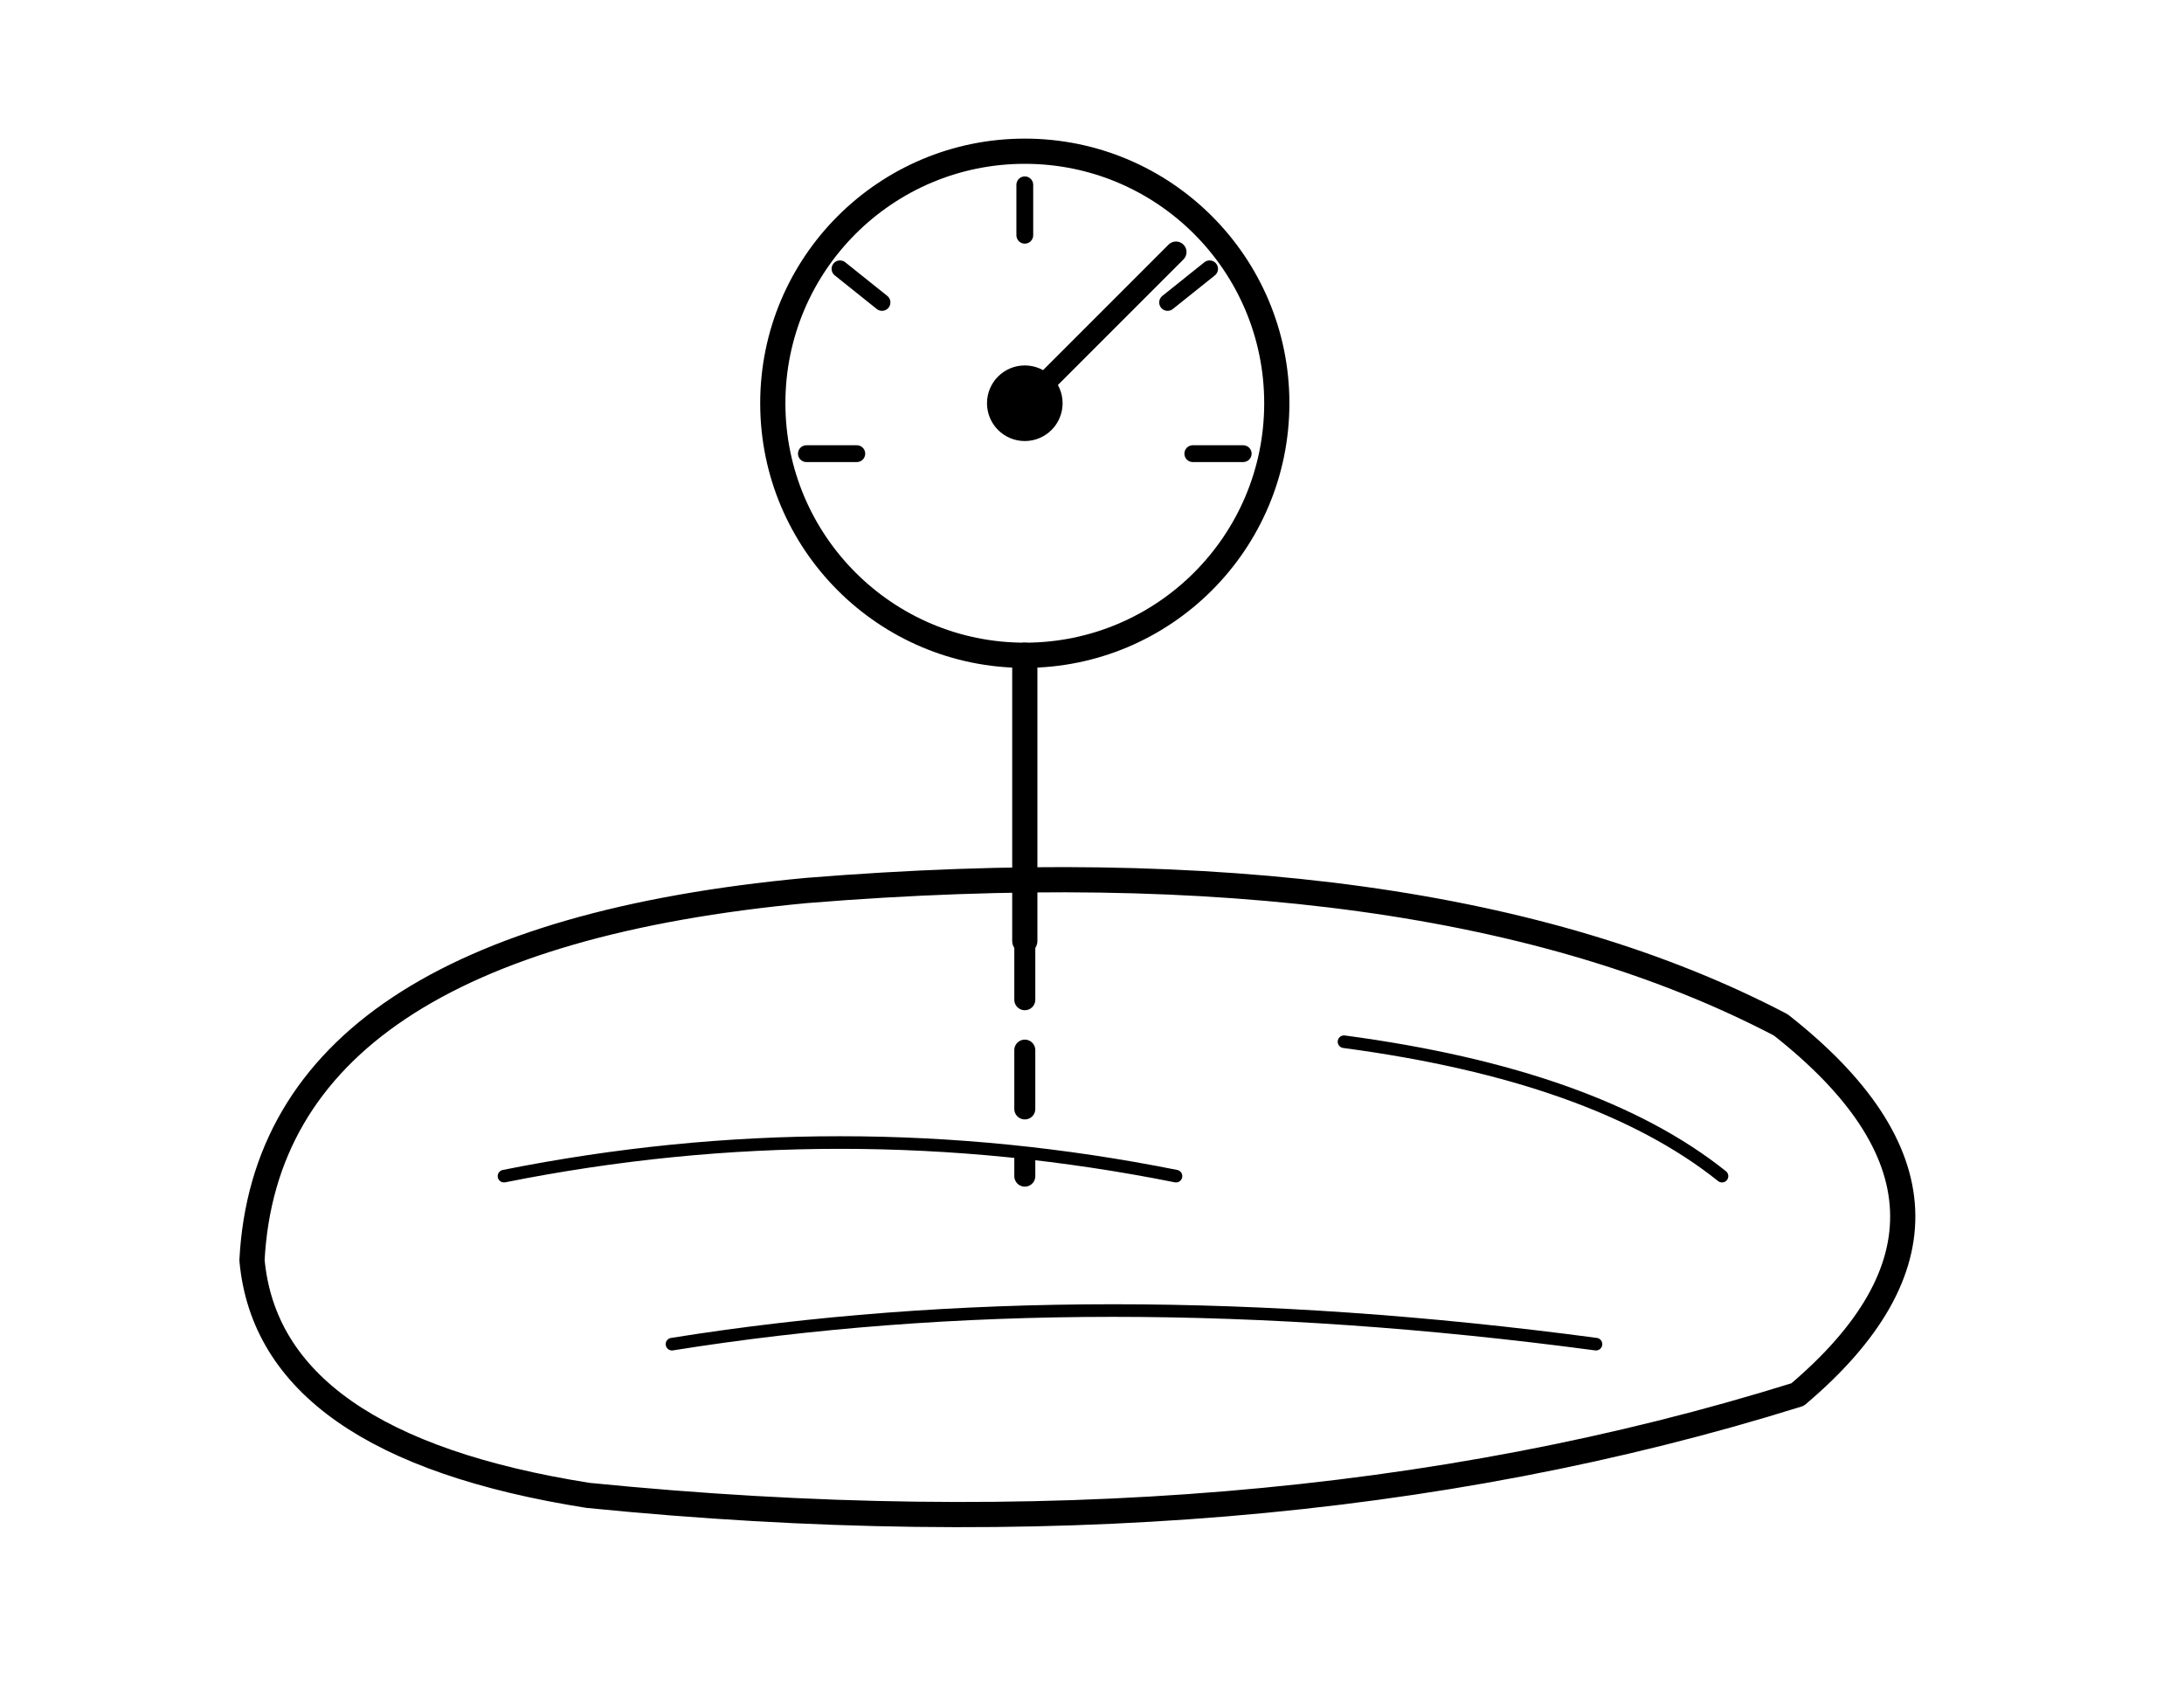
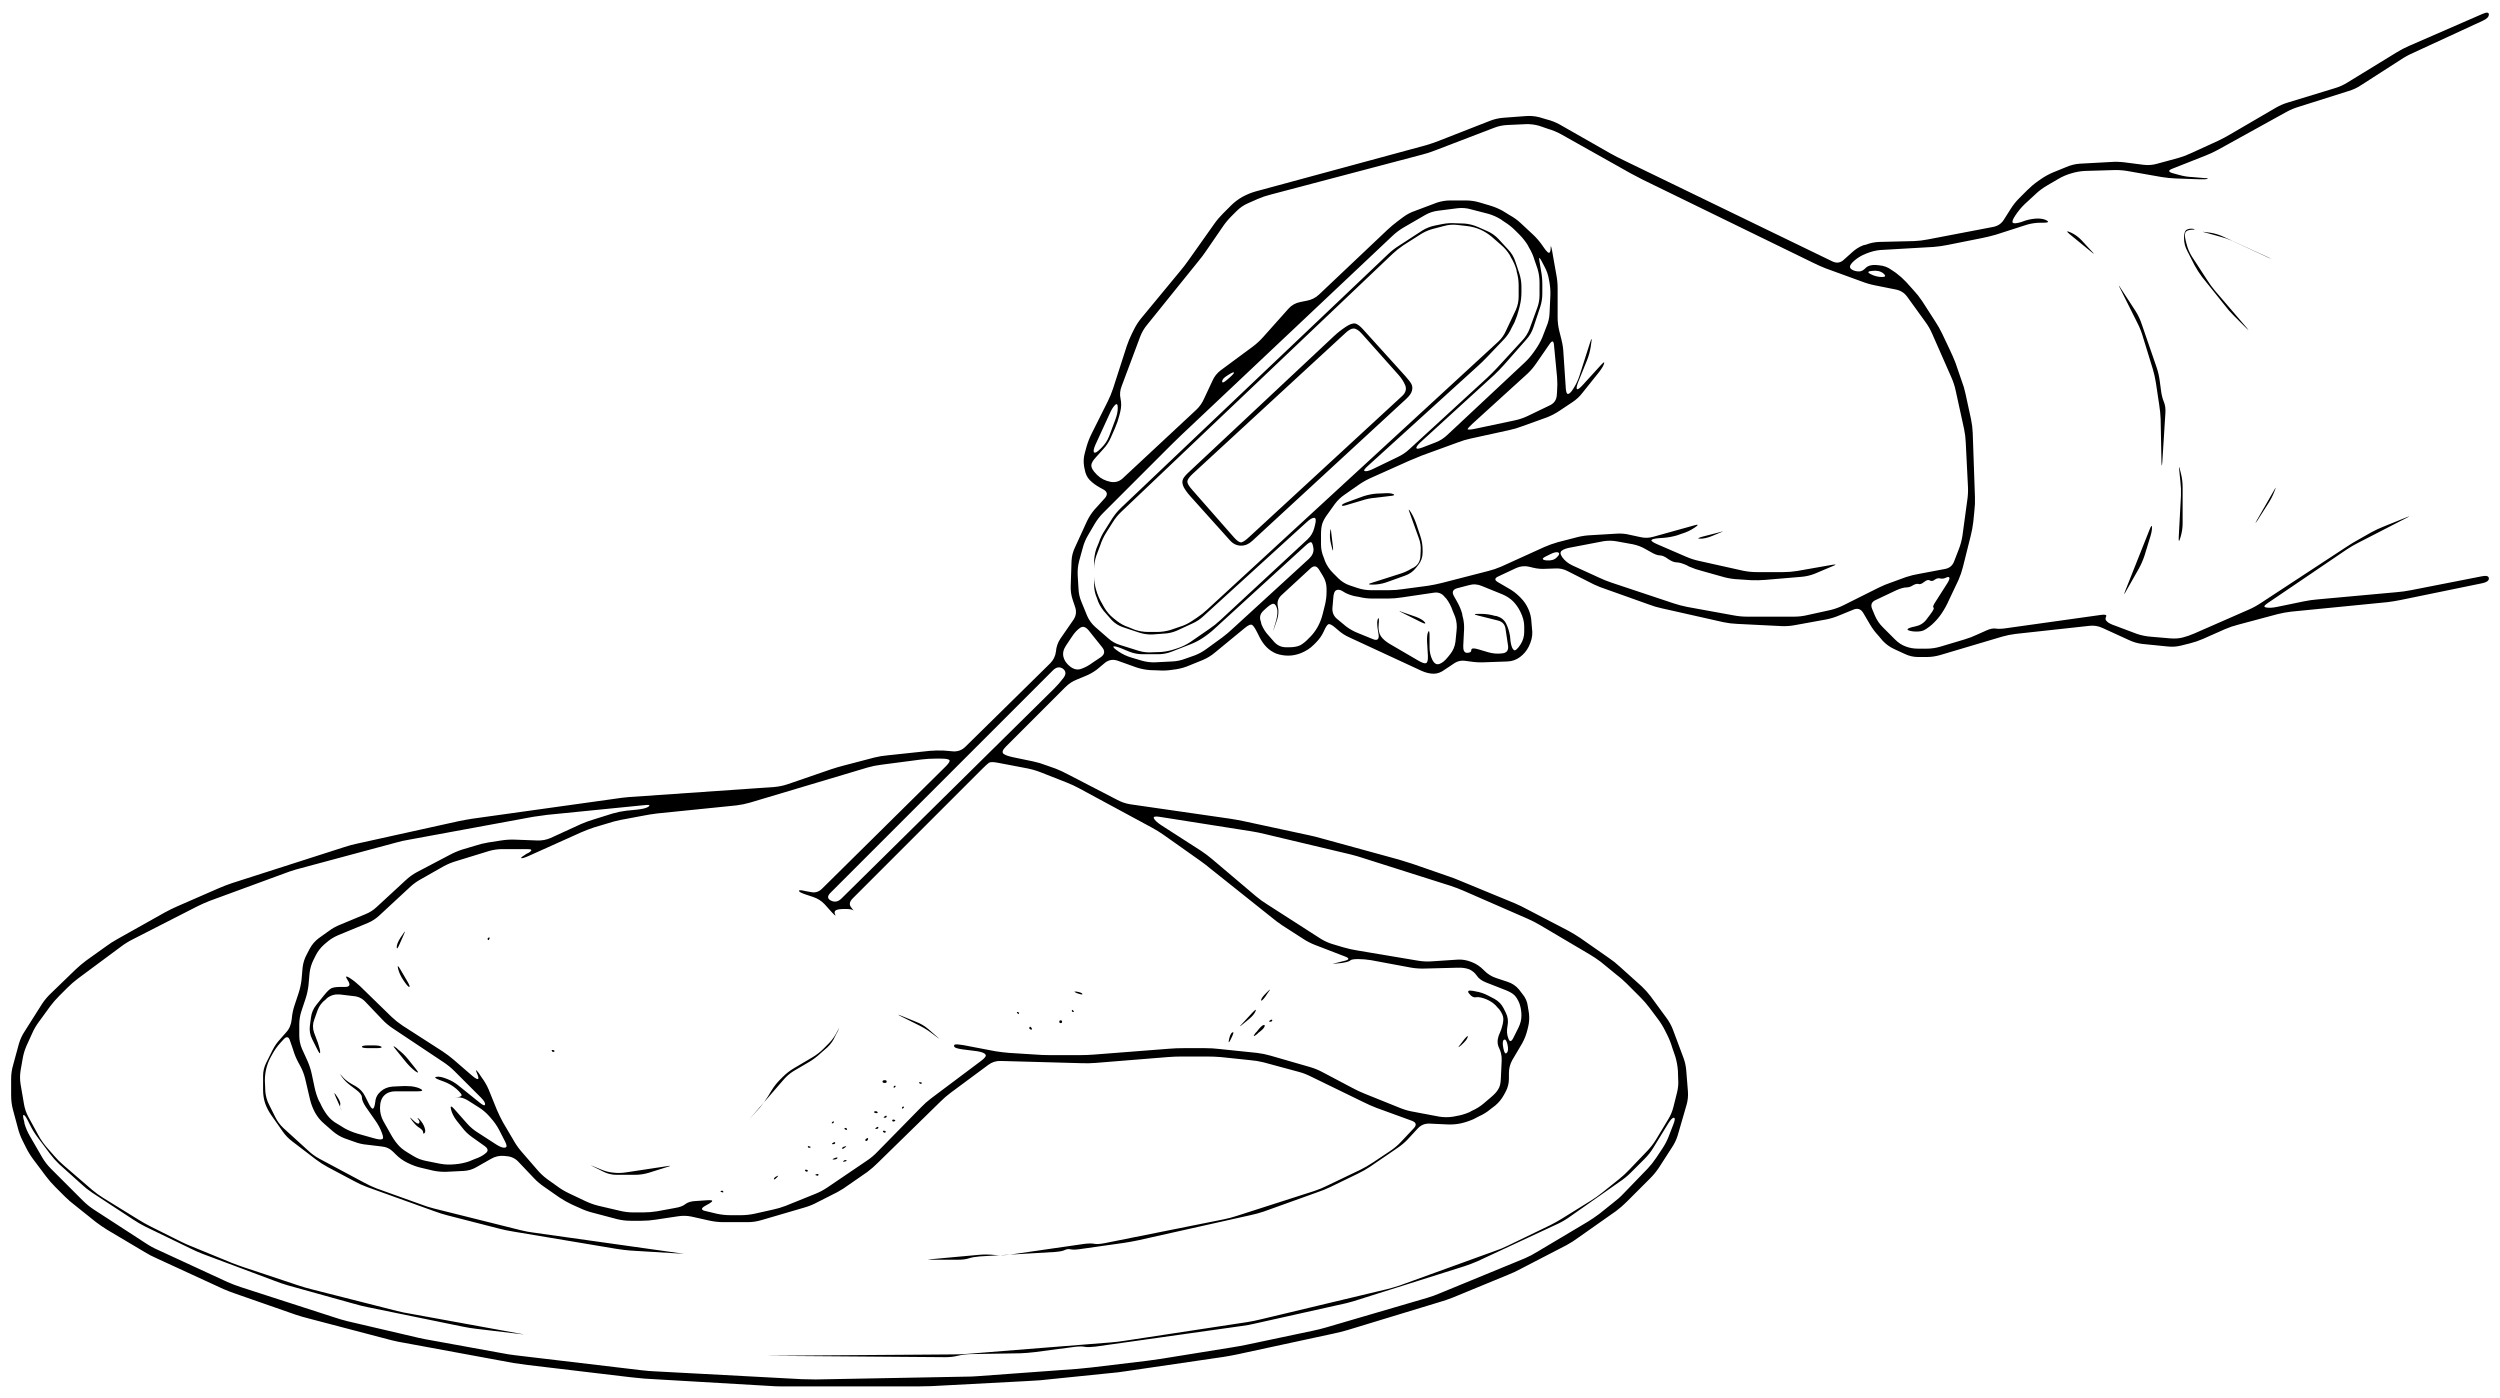
- <svg xmlns="http://www.w3.org/2000/svg" fill="none" stroke="currentColor" stroke-width="3" stroke-linecap="round" stroke-linejoin="round" viewBox="0 0 260 200">
-   <path d="M30 150 Q32 112 96 106 Q170 100 212 122 Q240 144 214 166 Q150 186 70 178 Q32 172 30 150 Z" />
-   <path d="M60 140 Q100 132 140 140 M80 160 Q130 152 190 160 M160 124 Q190 128 205 140" stroke-width="1.5" />
-   <circle cx="122" cy="48" r="30" />
-   <circle cx="122" cy="48" r="3" fill="currentColor" />
-   <path d="M122 48 L140 30" stroke-width="2.5" />
-   <path d="M100 32 l5 4 M122 22 v6 M144 32 l-5 4 M96 54 h6 M148 54 h-6" stroke-width="2" />
-   <path d="M122 78 V112" stroke-width="3" />
-   <path d="M122 112 V140" stroke-width="2.5" stroke-dasharray="7 6" />
+ <svg xmlns="http://www.w3.org/2000/svg" viewBox="0 0 898 502" stroke="currentColor" fill="none">
+   <path stroke="none" fill="currentColor" fill-rule="evenodd" d="M259 427.8Q258.5 428 259.2 428.2Q260 428.5 259.8 428Q259.5 427.5 259 427.8ZM279 423Q280 422 279 422.5Q278 423 278 423.5Q278 424 279 423ZM293.2 421.8Q292.5 422 293.2 422.2Q294 422.5 294 422Q294 421.5 293.2 421.8ZM289.8 420.2Q289 420 289.2 420.5Q289.5 421 290 420.8Q290.5 420.5 289.8 420.2ZM215.7 420L213.3 419Q211 418 213.2 419.1L216.8 420.9Q219 422 221.5 422L228 422Q230.5 422 232.9 421.3L239.6 419.2Q242 418.5 239.5 418.9L225 421.1Q222.5 421.5 220.2 421.2Q218 421 215.7 420ZM303.5 417.2Q304.5 417 304 416.8Q303.5 416.5 303 417Q302.5 417.5 303.5 417.2ZM299.8 416Q298.5 416.5 299.5 416.5Q300.5 416.5 300.8 416Q301 415.5 299.8 416ZM303.5 412.2Q304.5 411.5 303.5 411.8Q302.5 412 302.5 412.5Q302.5 413 303.5 412.2ZM290.8 411.8Q290 411.5 290.2 412Q290.5 412.5 291 412.2Q291.5 412 290.8 411.8ZM299.2 410.5Q298.5 411 299.2 411Q300 411 300 410.5Q300 410 299.2 410.5ZM311.8 409.2Q312 408.5 311.2 409Q310.5 409.5 311 409.8Q311.5 410 311.8 409.2ZM317.8 406.2Q317 406 317.2 406.5Q317.5 407 318 406.8Q318.5 406.5 317.8 406.2ZM303.5 405.2Q303 405.5 303.8 405.8Q304.5 406 304.2 405.5Q304 405 303.5 405.2ZM315.5 405Q315.5 404.5 314.8 405Q314 405.5 314.8 405.5Q315.5 405.5 315.5 405ZM299.5 403Q299.5 402.5 299 403Q298.5 403.5 299 403.5Q299.5 403.5 299.5 403ZM321.2 402.2Q320.5 402 320.5 402.5Q320.5 403 321.2 402.8Q322 402.5 321.2 402.2ZM318.5 401Q318.5 400.5 317.8 401Q317 401.5 317.8 401.5Q318.5 401.5 318.5 401ZM148.2 402.2Q146.5 400.5 148 402.5Q149.5 404.5 150.8 405.2Q152 406 152 406.8Q152 407.5 152.5 407Q153 406.5 152.5 405Q152 403.5 150.8 402.2Q149.5 401 150.2 402Q151 403 150.5 403.5Q150 404 148.2 402.2ZM314.2 399.2Q313.5 399.5 314.5 399.8Q315.5 400 315.2 399.5Q315 399 314.2 399.2ZM324.5 398Q325 397.5 324.5 397.5Q324 397.5 324 398Q324 398.5 324.5 398ZM121.1 393.9Q119.5 391.5 120.5 393.8L122 397.2Q123 399.5 122.5 398.5Q122 397.5 122.2 396.8Q122.5 396 121.1 393.9ZM321.5 390.5Q322 390 321.5 390Q321 390 321 390.5Q321 391 321.5 390.5ZM330.8 388.8Q330 388.5 330.2 389Q330.5 389.5 331 389.2Q331.5 389 330.8 388.8ZM318.5 388.5Q318.5 388 317.8 388Q317 388 317 388.5Q317 389 317.8 389Q318.5 389 318.5 388.5ZM198.8 377.2Q198 377 198.2 377.5Q198.5 378 199 377.8Q199.5 377.5 198.8 377.2ZM134 375.5L132.5 375.5Q130 375.5 130 376Q130 376.5 132.5 376.5L135 376.5Q137.5 376.5 137 376Q136.5 375.5 134 375.5ZM143 377L142.5 376.5Q140.5 375 142.1 376.9L145.9 381.6Q147.5 383.5 149.2 384.8Q151 386 149.4 384L146.6 380.5Q145 378.5 143 377ZM527.2 372.5Q527.5 371.5 525.9 373.4L524.6 375.1Q523 377 524.9 375.4Q527 373.5 527.2 372.5ZM442.1 373.3Q443.5 370.5 442.8 370.8Q442 371 441.5 373.2Q441 375.5 442.1 373.3ZM370.5 369.2Q370 368.5 369.8 369Q369.5 369.5 370.2 369.8Q371 370 370.5 369.2ZM454.2 368.8Q454.5 368 453.8 368.2Q453 368.5 451.5 370.5L451 371Q449.5 373 451.5 371.5L452 371Q454 369.5 454.2 368.8ZM300 372.2L301 370.3Q302 368 300.9 370.2Q299.5 373 297.7 374.8L295.8 376.7Q294 378.5 291.8 379.8L285.2 383.7Q283 385 281.2 386.8L280.3 387.7Q278.5 389.5 277.2 391.6L275.8 393.9Q274.5 396 272.9 397.9L269.1 402.1Q267.5 404 269.1 402.1L281.4 387.9Q283 386 285.1 384.7L290.9 381.3Q293 380 294.8 378.3L297.2 376.2Q299 374.5 300 372.2ZM381 366.5Q380.5 366.5 380.5 367Q380.5 367.5 381 367.5Q381.5 367.5 381.5 367Q381.5 366.5 381 366.5ZM456.2 366.5Q455.5 367 456.2 367Q457 367 457 366.5Q457 366 456.2 366.5ZM329.2 367.1L323.8 364.9Q321.5 364 323.7 365.1L330.3 368.4Q332.5 369.5 334.5 371L336.5 372.5Q338.5 374 336.6 372.4L333.4 369.6Q331.5 368 329.2 367.1ZM365.5 363.5Q365 363.5 365.5 364Q366 364.5 366 364Q366 363.5 365.5 363.5ZM385.5 363Q385 362.5 385 363Q385 363.5 385.5 363.5Q386 363.5 385.5 363ZM451 363.2Q451.5 362 449.8 363.8L446.2 367.7Q444.5 369.5 446.4 367.9L448.6 366.1Q450.5 364.5 451 363.2ZM386.8 356.2Q385 356 387 356.8Q389 357.5 388.8 357Q388.5 356.5 386.8 356.2ZM454.5 358L455.5 356.5Q457 354.5 455.2 356.3L454.8 356.7Q453 358.5 453 359.2Q453 360 454.5 358ZM146.2 352.3L143.8 348.2Q142.5 346 143 348Q143.5 350 144.9 352.1Q146.5 354.5 147 354.5Q147.5 354.5 146.2 352.3ZM175.8 337.2Q176 336.5 175.5 336.8Q175 337 175.2 337.5Q175.5 338 175.8 337.2ZM143.5 339.2L145 335.8Q146 333.5 144.7 335.6L143.8 336.9Q142.5 339 142.5 340.2Q142.5 341.5 143.5 339.2ZM508.7 221.6L503.8 219.9Q501.5 219 503.7 220.1L510.3 223.4Q512.5 224.5 511.8 223.5Q511 222.5 508.7 221.6ZM614.8 192.6L617.7 191.4Q620 190.5 617.6 191.2L611.4 192.8Q609 193.5 610.8 193.5Q612.5 193.5 614.8 192.6ZM478.8 196.5L478.2 191.5Q478 189 477.8 191Q477.5 193 478.1 195.4L478.4 196.6Q479 199 478.8 196.5ZM773 189.5Q773 188 772.1 190.3L763.4 212.2Q762.5 214.5 763.7 212.3L768.3 204.2Q769.5 202 770.3 199.6L772.2 193.4Q773 191 773 189.5ZM506.8 184Q505.5 182 506.4 184.3L509.6 193.2Q510.5 195.5 510.3 198L510.2 200Q510 202.5 507.9 203.8L507.1 204.2Q505 205.5 502.6 206.2L492.9 209.3Q490.5 210 493 210Q495.5 210 497.9 209.2L504.6 206.8Q507 206 508.6 204L509.4 203Q511 201 511 198.5L511 197.5Q511 195 510.2 192.6L508.8 188.4Q508 186 506.8 184ZM494 178.8L499 178.2Q501.5 178 500.5 177.5Q499.5 177 497 177.2L494.5 177.3Q492 177.5 489.6 178.3L484.4 180.2Q482 181 482 181.5Q482 182 484.4 181.2L489.1 179.8Q491.5 179 494 178.8ZM816.9 176.7Q818 174 816.8 176.2L810.7 186.8Q809.5 189 810.9 186.9L814.6 181.1Q816 179 816.9 176.7ZM783.4 170.1L783.1 168.9Q782.5 166.5 782.8 169L783.2 173Q783.5 175.5 783.4 178L782.6 193Q782.5 195.5 783.2 193.1Q784 190.5 784 188L784 175Q784 172.5 783.4 170.1ZM504.8 135.1L489.7 118.4Q488 116.5 486.8 116.2Q485.5 116 483.4 117.4Q481 119 479.2 120.7L426.8 169.8Q425 171.5 424.8 172.5Q424.5 173.5 425.2 175Q426 176.5 427.7 178.4L441.8 194.1Q443.5 196 445.8 196Q448 196 449.8 194.3L505.2 143.2Q507 141.5 507.2 140.2Q507.5 139 507 138Q506.5 137 504.8 135.1ZM486.2 118Q487.5 118 489.2 119.9L502.3 134.6Q504 136.5 504.8 138.5Q505.5 140.5 503.7 142.2L448.8 192.8Q447 194.5 446 194.8Q445 195 443.3 193.1L428.2 175.9Q426.5 174 426.5 173Q426.5 172 428.3 170.3L483.2 119.7Q485 118 486.2 118ZM767.2 111.9L761.8 103.6Q760.5 101.5 761.6 103.7L767.9 116.3Q769 118.5 769.7 120.9L773.3 132.6Q774 135 774.4 137.5L775.6 145.5Q776 148 776.1 150.5L776.4 166Q776.5 168.5 776.7 166L777.8 148.5Q778 146 777.2 144.2Q776.5 142.5 776.2 140L775.8 137Q775.5 134.5 774.7 132.1L769.3 116.4Q768.5 114 767.2 111.9ZM794 83.6L792.5 83.4Q790 83 792.4 83.6L797.1 84.9Q799.5 85.5 801.8 86.5L814.7 92.5Q817 93.5 814.7 92.4L798.8 85.1Q796.5 84 794 83.6ZM743.8 83.5Q741.5 82.5 743.4 84.1L751.1 90.4Q753 92 751.3 90.2L747.7 86.3Q746 84.5 743.8 83.5ZM785.5 82.5Q784.5 83 784.5 85.5Q784.5 88 785.7 90.2L788.3 95.3Q789.5 97.5 791 99.5L799 109.5Q800.5 111.5 802.3 113.3L806.7 117.7Q808.5 119.5 806.9 117.6L795.6 104.4Q794 102.5 792.7 100.4L787.3 92.1Q786 90 785.4 87.6L785.1 86.4Q784.5 84 785.2 83.2Q786 82.5 787.5 82.5Q789 82.5 787.8 82.2Q786.5 82 785.5 82.5ZM894 5.2Q894 4 891.7 5L865.3 16.5Q863 17.5 860.9 18.8L843.1 29.7Q841 31 838.6 31.7L821.9 36.8Q819.5 37.5 817.3 38.8L801.2 48.2Q799 49.5 796.7 50.6L787.3 54.9Q785 56 782.6 56.7L774.9 58.8Q772.5 59.5 770 59.2L763 58.3Q760.5 58 758 58.2L747 58.8Q744.5 59 742.2 60L737.3 62Q735 63 733 64.4L732 65.1Q730 66.5 728.2 68.3L725.3 71.2Q723.5 73 722.2 75.1L719.8 78.9Q718.5 81 716 81.5L692.5 86Q690 86.5 687.5 86.6L675 86.9Q672.5 87 670.2 87.9L669.3 88.1Q667 89 665.2 90.7L662.3 93.3Q660.5 95 658.2 93.9L583.3 57.6Q581 56.5 578.8 55.3L560.2 44.7Q558 43.5 555.6 42.9L552.9 42.1Q550.5 41.5 548 41.7L540 42.3Q537.5 42.5 535.2 43.4L516.8 50.6Q514.5 51.5 512.1 52.2L450.9 68.8Q448.5 69.5 446.3 70.7Q444 72 442.2 73.8L439.3 76.7Q437.5 78.5 436.1 80.5L426.9 93.5Q425.5 95.5 423.9 97.4L410.1 114.1Q408.5 116 407.4 118.2L406.6 119.8Q405.5 122 404.7 124.4L399.8 139.6Q399 142 397.9 144.2L392.1 155.8Q391 158 390.3 160.4L389.7 162.6Q389 165 389.4 167.5L389.6 168.5Q390 171 391.5 172.5Q393 174 395.2 175.2L396.3 175.8Q398.5 177 396.9 178.9L393.1 183.1Q391.5 185 390.4 187.3L386.1 196.7Q385 199 384.9 201.5L384.6 210.5Q384.5 213 385.3 215.4L386.2 218.1Q387 220.5 385.6 222.6L380.9 229.4Q379.5 231.5 379.3 234Q379 236.5 377.2 238.3L346.8 268.2Q345 270 342.5 269.9L339 269.6Q336.5 269.5 334 269.7L319 271.3Q316.5 271.5 314.1 272.1L303.4 274.9Q301 275.5 298.6 276.3L282.9 281.7Q280.5 282.5 278 282.7L226 286.3Q223.5 286.5 221 286.9L169.5 294.1Q167 294.5 164.6 295L128.4 303Q126 303.5 123.6 304.3L83.4 317.2Q81 318 78.7 319L63.8 325.5Q61.5 326.5 59.3 327.7L42.2 337.3Q40 338.5 38 340L31 345Q29 346.5 27.2 348.2L18.3 356.8Q16.5 358.5 15.1 360.6L8.9 370.4Q7.5 372.5 6.8 374.9L4.7 382.6Q4 385 4 387.5L4 393.5Q4 396 4.6 398.4L6.4 405.1Q7 407.5 8.1 409.7L9.4 412.3Q10.5 414.5 12 416.5L16.5 422.5Q18 424.5 19.8 426.3L23.2 429.7Q25 431.5 27 433L34.5 439Q36.5 440.5 38.6 441.8L51.9 449.7Q54 451 56.3 452L80.2 463Q82.5 464 84.9 464.8L106.1 472.2Q108.5 473 110.9 473.6L140.6 481.4Q143 482 145.5 482.4L184.5 489.6Q187 490 189.5 490.3L226.5 494.7Q229 495 231.5 495.2L276 497.8Q278.5 498 281 498L329.5 498Q332 498 334.5 497.9L368.5 496.1Q371 496 373.5 495.8L399 493.2Q401.5 493 404 492.6L439.5 487.4Q442 487 444.4 486.5L479.1 479Q481.5 478.5 483.9 477.8L517.1 467.7Q519.5 467 521.8 466.1L541.7 457.9Q544 457 546.2 455.8L562.8 447.2Q565 446 567 444.5L580.5 435Q582.5 433.5 584.3 431.7L592.7 423.3Q594.5 421.5 595.9 419.4L600.6 412.1Q602 410 602.7 407.6L605.8 396.9Q606.5 394.5 606.3 392L605.7 384.5Q605.5 382 604.6 379.7L600.9 369.8Q600 367.5 598.5 365.5L593 358Q591.5 356 589.7 354.3L581.8 347.2Q580 345.5 577.9 344.1L567.6 336.9Q565.5 335.5 563.3 334.3L548.7 326.7Q546.5 325.5 544.2 324.5L524.8 316.5Q522.5 315.5 520.1 314.7L507.4 310.3Q505 309.5 502.6 308.8L474.9 301.2Q472.5 300.5 470.1 300L446.9 295Q444.5 294.5 442 294.1L406 288.9Q403.5 288.5 401.3 287.3L383.7 278.2Q381.5 277 379.2 276.1L375.8 274.9Q373.5 274 371.1 273.5L363.9 272Q361.5 271.5 360.5 270.8Q359.5 270 361.3 268.2L382.7 246.8Q384.5 245 386.8 244.1L389.7 242.9Q392 242 394 240.5L397 238Q399 236.5 401.4 237.3L408.1 239.7Q410.5 240.5 413 240.7L416 240.8Q418.5 241 421 240.6L422.5 240.4Q425 240 427.3 239L432.2 237Q434.5 236 436.4 234.4L447.1 225.6Q449 224 449.8 224.5Q450.5 225 451.6 227.2L452.4 228.8Q453.5 231 455 232.5Q456.5 234 458.5 234.8Q460.5 235.5 462.8 235.5Q465 235.5 467.3 234.6Q470 233.5 471.8 231.7L472.7 230.8Q474.5 229 475.5 226.8Q476.5 224.5 477.2 224.2Q478 224 479.9 225.7L480.6 226.3Q482.5 228 484.8 229L510.7 241Q513 242 515 242Q517 242 519 240.5L522 238.5Q524 237 526.5 237.4L528 237.6Q530.5 238 533 237.9L541.5 237.6Q544 237.5 546 236Q548 234.5 549.1 232.3Q550.5 229.5 550.4 227L550.1 223.5Q550 221 549 218.8Q548 216.5 546.2 214.7L545.8 214.3Q544 212.5 541.8 211.3L538.2 209.2Q536 208 538.3 207L544.7 204Q547 203 549.4 203.6L550.6 203.9Q553 204.5 555.5 204.3L558.5 204.2Q561 204 563.2 205.2L570.3 208.8Q572.5 210 574.8 210.9L592.2 217.1Q594.5 218 596.9 218.5L619.1 223.5Q621.5 224 624 224.1L640 224.9Q642.5 225 645 224.5L656 222.5Q658.5 222 660.8 221L665.7 219Q668 218 669.3 220.2L671.7 224.3Q673 226.5 674.7 228.3L676.3 230.2Q678 232 680.3 233.1L684.2 234.9Q686.5 236 689 236L692 236Q694.5 236 696.9 235.3L719.1 228.7Q721.5 228 724 227.7L750.5 224.8Q753 224.5 755.3 225.6L764.7 229.9Q767 231 769.5 231.3L778.5 232.2Q781 232.5 783.4 231.9L786.6 231.1Q789 230.5 791.3 229.5L799.2 226Q801.5 225 803.9 224.4L818.1 220.6Q820.5 220 823 219.7L857.5 216.3Q860 216 862.4 215.5L891.6 209.5Q894 209 894 207.8Q894 206.5 891.5 207L866 212Q863.5 212.5 861 212.7L832.5 215.3Q830 215.5 827.6 216L817.9 218Q815.5 218.5 814 218.2Q812.5 218 814.6 216.6L842.9 197.4Q845 196 847.2 194.9L864.3 186.1Q866.5 185 864.2 185.9L856.3 189.1Q854 190 851.8 191.2L847.2 193.8Q845 195 842.9 196.4L812.1 216.6Q810 218 807.7 219L788.3 227.5Q786 228.5 784 229Q782 229.5 779.5 229.3L772.5 228.7Q770 228.5 767.6 227.7L759.9 224.8Q757.5 224 756.8 223.2Q756 222.5 756.5 221.5Q757 220.5 754.5 220.9L721 225.6Q718.5 226 717 225.8Q715.5 225.5 713.2 226.6L710.3 227.9Q708 229 705.6 229.7L696.9 232.3Q694.5 233 692 233L689 233Q686.5 233 684.5 232.2Q682.5 231.5 680.7 229.7L676.3 225.3Q674.5 223.5 673.5 221.2L672.5 218.8Q671.5 216.5 673.8 215.5L681.2 212Q683.5 211 684.8 211Q686 211 687.2 210.2Q688.5 209.5 689.2 209.8Q690 210 691.2 209Q692.5 208 693.2 208.5Q694 209 695 208.2Q696 207.5 697 207.8Q698 208 699 207.5Q700 207 700.2 207.5Q700.5 208 699.1 210.1L695.4 215.9Q694 218 694.5 218.2Q695 218.5 693.5 220.5L692 222.5Q690.5 224.5 688 225Q685.5 225.5 685.2 226Q685 226.5 687.2 226.8Q689.5 227 690.8 226.5Q692 226 693.9 224.4Q696 222.5 697.4 220.4Q699 218 700 215.7L703.5 208.3Q704.5 206 705.1 203.6L707.9 192.4Q708.5 190 708.8 187.5L709.2 183.5Q709.5 181 709.4 178.5L708.6 155.5Q708.5 153 708 150.6L706 141.4Q705.5 139 704.6 136.7L702.4 130.3Q701.5 128 700.4 125.7L697.6 119.8Q696.5 117.5 695.1 115.4L690.4 108.1Q689 106 687.3 104.2L684.7 101.3Q683 99.5 681 98L679.5 97Q677.5 95.5 675 95.3L674 95.2Q671.5 95 670.2 96.2Q669 97.5 667.8 97.5Q666.5 97.5 665.5 97Q664.5 96.5 664.5 95.8Q664.5 95 666.2 93.5Q668 92 670.3 91.1Q673 90 675.5 89.8L694.5 88.7Q697 88.5 699.5 88L712 85.5Q714.5 85 716.9 84.3L728.1 80.7Q730.5 80 733 80L734 80Q736.5 80 735.2 79.2Q734 78.5 732 78.5Q730 78.5 727.6 79.2L725.9 79.8Q723.5 80.5 723 80Q722.5 79.5 723.9 77.4Q725.5 75 727.3 73.3L731.2 69.7Q733 68 735.2 66.7L739.3 64.3Q741.5 63 743.9 62.3Q746.5 61.5 749 61.4L759 61.1Q761.5 61 764 61.4L776.5 63.6Q779 64 781.5 64.1L790 64.4Q792.5 64.5 793 64.2Q793.5 64 791 63.9L787.5 63.6Q785 63.5 782.6 62.8L780.4 62.2Q778 61.5 780.3 60.6L792.2 55.9Q794.5 55 796.7 53.8L821.3 40.2Q823.5 39 825.9 38.3L843.6 32.7Q846 32 848.1 30.6L862.4 21.4Q864.5 20 866.8 19L891.7 7.5Q894 6.5 894 5.2ZM540.2 373.5Q541 373 541.5 375.2Q542 377.5 541.2 378.2Q540.5 379 540 376.5Q539.5 374 540.2 373.5ZM8.6 396.5L7.4 389.5Q7 387 7.4 384.5L8.1 380.5Q8.5 378 9.5 375.7L11.5 371.3Q12.5 369 14 367L18 361.5Q19.5 359.5 21.3 357.7L24.2 354.8Q26 353 28 351.5L43.5 340Q45.5 338.5 47.7 337.4L70.8 325.6Q73 324.5 75.3 323.6L101.7 313.9Q104 313 106.4 312.3L142.1 302.7Q144.5 302 147 301.6L191.5 293.4Q194 293 196.5 292.7L230.5 289.3Q233 289 233.2 289.2Q233.5 289.5 232.5 290Q231.5 290.5 229 290.8L225 291.2Q222.5 291.5 220.1 292.2L213.4 294.3Q211 295 208.7 296L197.8 301Q195.5 302 193 301.9L185 301.6Q182.5 301.5 180 301.9L175.5 302.6Q173 303 170.6 303.8L165.9 305.2Q163.5 306 161.3 307.2L149.7 313.3Q147.5 314.5 145.7 316.2L135.3 325.8Q133.5 327.5 131.2 328.4L122.3 332.1Q120 333 118 334.5L114.5 337Q112.5 338.5 111.3 340.7L110.2 342.8Q109 345 108.7 347.5L108.3 352Q108 354.5 107.2 356.9L105.8 361.1Q105 363.5 104.8 366Q104.5 369 102.8 370.8L100.7 373.2Q99 375 97.9 377.2L95.6 381.8Q94.5 384 94.5 386.5L94.5 391.5Q94.5 394 95.2 396.2Q96 398.5 97.4 400.5L101.6 406.5Q103 408.5 105 410L113.5 416.5Q115.5 418 117.7 419.2L127.3 424.3Q129.5 425.5 131.9 426.4L156.1 435.1Q158.5 436 160.9 436.6L179.6 441.4Q182 442 184.5 442.4L221.5 448.6Q224 449 226.5 449.2L244.5 450.3Q247 450.5 244.5 450.2L192 442.8Q189.5 442.5 187.1 441.9L155.9 434.1Q153.5 433.5 151.2 432.6L135.3 426.9Q133 426 130.8 424.8L114.7 416.2Q112.5 415 110.7 413.3L101.8 405.2Q100 403.5 98.9 401.3L96.6 396.7Q95.5 394.5 95.3 392L95.2 389.5Q95 387 95.5 384.5Q96 382 97.2 379.8L97.8 378.7Q99 376.5 100.7 374.6L101.8 373.4Q103.5 371.5 104.2 373.9L105.3 377.1Q106 379.5 107.2 381.7L107.8 382.8Q109 385 109.6 387.4L111.4 395.1Q112 397.5 113.2 399.7Q114.5 402 116.4 403.6L119.6 406.4Q121.5 408 123.8 408.9L127.2 410.1Q129.5 411 132 411.2L137 411.8Q139.5 412 141.3 413.8L142.2 414.7Q144 416.5 146.2 417.6Q149 419 151.4 419.5L155.6 420.5Q158 421 160.5 420.9L166.5 420.6Q169 420.5 171.2 419.2L176.3 416.3Q178.5 415 181 415.2L182 415.3Q184.5 415.5 186.2 417.3L191.8 423.2Q193.5 425 195.6 426.4L200.9 430.1Q203 431.5 205.3 432.6L208.2 433.9Q210.5 435 212.9 435.6L221.6 437.9Q224 438.5 226.5 438.5L230.5 438.5Q233 438.5 235.5 438.1L243.5 436.9Q246 436.5 248.4 437L255.1 438.5Q257.5 439 260 439L268.5 439Q271 439 273.4 438.3L289.1 433.7Q291.5 433 293.7 431.8L300.8 428.2Q303 427 305 425.5L311.5 421Q313.5 419.5 315.3 417.7L337.7 395.8Q339.5 394 341.5 392.5L355 382.5Q357 381 359.5 381.1L388.5 381.9Q391 382 393.5 381.8L419.5 379.7Q422 379.5 424.5 379.5L433.5 379.5Q436 379.5 438.5 379.7L449 380.8Q451.5 381 453.9 381.6L466.1 384.9Q468.5 385.5 470.7 386.6L489.8 395.9Q492 397 494.3 397.9L507.2 402.6Q509.5 403.5 507.8 405.3L503.2 410.2Q501.5 412 499.4 413.4L493.1 417.6Q491 419 488.8 420.1L476.7 425.9Q474.5 427 472.1 427.8L444.4 436.7Q442 437.5 439.5 438L397 446.5Q394.5 447 393.2 446.8Q392 446.5 389.5 446.8L362.5 450.7Q360 451 357.5 450.8Q354.5 450.5 352 450.7L334.5 452.3Q332 452.5 334.5 452.5L344 452.5Q346.5 452.5 348 452Q349.5 451.5 352 451.3L379 449.7Q381.5 449.5 382.5 449Q383.5 448.5 384.8 448.8Q386 449 388.5 448.6L404 446.4Q406.5 446 408.9 445.5L449.1 436.5Q451.5 436 453.9 435.2L473.1 428.3Q475.5 427.5 477.8 426.4L487.7 421.6Q490 420.5 492.1 419.1L501.9 412.4Q504 411 505.7 409.2L509.3 405.3Q511 403.5 513.5 403.6L520 403.9Q522.5 404 524.8 403.5Q527 403 529.3 402L531.2 401Q533.5 400 535.4 398.4L537.1 397.1Q539 395.5 540.2 393.3L540.8 392.2Q542 390 542 387.5L542 385.5Q542 383 543.2 380.8L546.8 374.7Q548 372.5 548.6 370.1L548.9 368.9Q549.5 366.5 549.2 364L548.8 361.5Q548.5 359 546.9 357.1L545.6 355.4Q544 353.5 541.6 352.7L537.4 351.3Q535 350.5 533.2 348.7L532.8 348.3Q531 346.5 528.7 345.6Q526 344.5 523.5 344.7L514.5 345.3Q512 345.5 509.5 345.1L487.5 341.4Q485 341 482.6 340.3L478.9 339.2Q476.5 338.5 474.4 337.2L455.1 324.8Q453 323.5 451.1 321.9L435.4 308.6Q433.5 307 431.4 305.6L417.1 296.4Q415 295 414.5 294Q414 293 416.5 293.4L449.5 298.6Q452 299 454.4 299.6L485.1 306.9Q487.5 307.5 489.9 308.3L521.1 318.2Q523.5 319 525.8 320L548.7 330Q551 331 553.2 332.3L570.8 342.7Q573 344 575 345.5L580.5 350Q582.5 351.5 584.3 353.3L589.2 358.2Q591 360 592.5 362L595.5 366Q597 368 598.1 370.2L598.9 371.8Q600 374 600.7 376.4L601.8 379.6Q602.5 382 602.7 384.5L602.8 387.5Q603 390 602.4 392.4L601.1 397.6Q600.5 400 599.2 402.1L594.8 409.4Q593.5 411.5 591.8 413.3L585.2 420.2Q583.5 422 581.5 423.6L575.5 428.4Q573.5 430 571.4 431.3L561.1 437.7Q559 439 556.8 440.1L541.7 447.4Q539.5 448.5 537.1 449.3L502.9 461.7Q500.5 462.5 498.1 463.1L452.9 473.9Q450.5 474.5 448 474.9L404 481.6Q401.5 482 399 482.2L347.5 486.3Q345 486.5 342.5 486.5L275 487Q272.5 487 275 487L339.5 487.5Q342 487.5 344 487Q346 486.5 348.5 486.4L366.5 486.1Q369 486 371.5 485.7L386 483.8Q388.5 483.5 389.8 483.8Q391 484 393.5 483.7L446 476.3Q448.5 476 450.9 475.4L483.6 468.1Q486 467.5 488.4 466.7L526.1 454.8Q528.5 454 530.8 453L558.7 440Q561 439 563.1 437.6L581.9 424.4Q584 423 585.8 421.2L590.7 416.3Q592.5 414.5 593.8 412.4L599.2 403.6Q600.5 401.5 601.2 401.5Q602 401.5 601.1 403.8L599.4 408.2Q598.5 410.5 597.1 412.6L594.9 415.9Q593.5 418 591.8 419.8L583.2 428.7Q581.5 430.5 579.5 432L574.5 436Q572.5 437.5 570.4 438.8L552.1 449.7Q550 451 547.7 452L517.3 464.5Q515 465.5 512.6 466.2L476.4 476.8Q474 477.5 471.6 478L447.9 483Q445.5 483.5 443 483.9L417 488.1Q414.5 488.5 412 488.8L392 491.2Q389.5 491.5 387 491.7L351.5 494.3Q349 494.5 346.5 494.5L293 495.5Q290.5 495.5 288 495.4L235.5 492.6Q233 492.5 230.5 492.2L185 486.8Q182.5 486.5 180 486L152.5 481Q150 480.5 147.6 479.9L124.9 474.6Q122.5 474 120.1 473.2L86.4 462.3Q84 461.5 81.7 460.5L56.8 449Q54.5 448 52.4 446.6L33.6 434.4Q31.5 433 29.7 431.2L18.3 419.8Q16.5 418 15.2 415.8L10.8 408.2Q9.5 406 8.8 403.6L8.7 402.9Q8 400.5 8.5 400.5Q9 400.5 10.1 402.7L10.9 404.3Q12 406.5 13.5 408.5L18 414.5Q19.5 416.5 21.3 418.2L29.2 425.3Q31 427 33.1 428.4L47.9 438.1Q50 439.5 52.2 440.6L68.3 448.4Q70.5 449.5 72.8 450.4L98.7 460.1Q101 461 103.4 461.7L127.1 468.3Q129.5 469 131.9 469.5L166.1 476.5Q168.5 477 171 477.3L187 479.2Q189.5 479.5 187 479.1L147.5 471.9Q145 471.5 142.6 470.9L111.9 463.1Q109.5 462.5 107.1 461.7L87.9 455.3Q85.5 454.5 83.2 453.6L69.3 447.9Q67 447 64.8 445.9L54.2 440.6Q52 439.5 49.9 438.2L37.1 430.3Q35 429 33.1 427.4L22.9 418.6Q21 417 19.4 415.1L16.6 411.9Q15 410 13.8 407.8L10.2 401.2Q9 399 8.6 396.5ZM545.8 360.5Q546.5 362.5 546.5 364.8Q546.5 367 545.4 369.2L543.6 372.8Q542.5 375 541.8 373Q541 371 541.5 368.5Q542 366 540.9 363.8L540.1 362.2Q539 360 536.8 358.8L534.7 357.7Q532.5 356.5 530 356.1L529 355.9Q526.5 355.5 527.8 357Q529 358.5 530.2 358.2Q531.5 358 533.8 358.9Q536.5 360 538 362L538.5 362.5Q540 364.5 540 366Q540 367.5 539.2 369.9L538.3 372.1Q537.5 374.5 538.5 376.5Q539.5 378.5 539.4 381L539.1 387.5Q539 390 538.2 391.2Q537.5 392.5 535.6 394.1L532.9 396.4Q531 398 528.7 399L527.8 399.5Q525.5 400.5 523 400.9L522 401.1Q519.5 401.5 517 401.1L508 399.4Q505.5 399 503.2 398.1L490.3 392.9Q488 392 485.8 390.8L475.2 385.2Q473 384 470.6 383.3L456.4 379.2Q454 378.5 451.5 378.2L438 376.8Q435.5 376.5 433 376.5L425 376.5Q422.5 376.5 420 376.7L393 378.8Q390.5 379 388 379L377 379Q374.5 379 372 378.8L362.5 378.2Q360 378 357.5 377.6L346 375.4Q343.5 375 343 375.2Q342.5 375.5 342.8 376Q343 376.5 345.5 376.9L351 377.6Q353.5 378 354 378.8Q354.5 379.5 352.5 381L334.5 394.5Q332.5 396 330.8 397.8L315.2 413.7Q313.5 415.5 311.4 416.9L297.1 426.6Q295 428 292.7 428.9L282.3 433.1Q280 434 277.6 434.5L270.9 436Q268.5 436.5 266 436.5L262.5 436.5Q260 436.5 257.6 436L253.4 435Q251 434.5 253.2 433.2L254.8 432.3Q257 431 254.5 431.1L250 431.4Q247.5 431.5 246.2 432.5Q245 433.5 242.5 433.9L236 435.1Q233.5 435.5 231 435.5L227.5 435.5Q225 435.5 222.6 434.9L214.9 433.1Q212.5 432.5 210.2 431.4L204.3 428.6Q202 427.5 200 426L196.5 423.5Q194.5 422 192.9 420.1L187.1 413.4Q185.5 411.5 184.3 409.3L180.7 403.2Q179.5 401 178.5 398.7L175.5 391.3Q174.5 389 173 387L172 385.5Q170.5 383.5 171.2 385.2Q172 387 171.8 387.5Q171.5 388 169.6 386.4L162.9 380.6Q161 379 158.9 377.6L144.6 368.4Q142.5 367 140.7 365.3L129.3 354.2Q127.5 352.5 125.5 351.2Q123.5 350 124.9 352.1Q126.5 354.5 124 354.5L122.5 354.5Q120 354.5 119 355Q118 355.5 116.4 357.5L113.6 361Q112 363 111.7 365.5L111.3 368.5Q111 371 112.1 373.2L113.9 376.8Q115 379 115 378Q115 377 114.2 374.6L112.8 370.9Q112 368.5 112.9 366.2L114.1 362.8Q115 360.5 117 359L117.5 358.5Q119.5 357 122 357.2L127 357.8Q129.5 358 131.2 359.8L137.3 366.2Q139 368 141.1 369.4L159.4 381.6Q161.5 383 163.3 384.8L172.7 394.2Q174.5 396 174.2 396.8Q174 397.5 172.1 395.9L164.9 390.1Q163 388.5 160.7 387.6Q158 386.5 156.8 386.8Q155.5 387 157.8 387.9L159.7 388.6Q162 389.5 163.9 391.1Q166 393 165.8 393.5Q165.5 394 164 394.2Q162.5 394.5 164.2 394.2Q166 394 168.1 395.3L171.9 397.7Q174 399 175.7 400.9L176.3 401.6Q178 403.5 179.2 405.7L181.3 409.8Q182.5 412 181.5 412.2Q180.5 412.5 178.4 411.2L171.6 406.8Q169.5 405.5 167.8 403.6L163.2 398.4Q161.5 396.5 162 398.5Q162.5 400.5 164 402.5L166 405Q167.5 407 169.5 408.4L174 411.6Q176 413 174.5 414.2Q173 415.5 170.6 416.3L168.4 417.2Q166 418 163.5 418.2Q160.5 418.5 158 418L153 417Q150.5 416.5 148.4 415.2L146.1 413.8Q144 412.5 142.8 411Q141.5 409.5 140.3 407.3L137.7 402.7Q136.5 400.5 136.5 398Q136.5 395 138 393.5Q139.5 392 142 392L150 392Q152.5 392 151.2 391.2Q150 390.5 147.8 390.2Q145.5 390 143 390.2L141 390.3Q138.5 390.5 136.8 392Q135 393.5 134.8 395.8Q134.5 398 134 398.2Q133.5 398.5 132.4 396.3L131.1 393.7Q130 391.5 127.8 390.2L126.2 389.3Q124 388 122.8 386.5Q121.5 385 122.8 386.8Q124 388.5 126 390L128 391.5Q130 393 130 394.2Q130 395.5 131.4 397.6L135.1 402.9Q136.5 405 137.2 407Q138 409 137.2 409.2Q136.5 409.5 134.1 408.8L128.4 407.2Q126 406.5 123.8 405.3L121.2 403.7Q119 402.5 117.5 400.5Q116 398.5 115 396.2L114.5 395.3Q113.5 393 113 390.6L112 385.9Q111.5 383.5 110.5 381.2L108.5 376.8Q107.5 374.5 107.5 372L107.5 368Q107.5 365.5 108.3 363.1L109.7 358.9Q110.5 356.5 110.8 354L111.2 349.5Q111.5 347 112.6 344.8L113.4 343.2Q114.5 341 116.4 339.3L117.1 338.7Q119 337 121.3 336L132.2 331.5Q134.5 330.5 136.3 328.8L147.2 318.7Q149 317 151.2 315.8L159.3 311.2Q161.5 310 163.9 309.3L175.6 305.7Q178 305 180.5 305L189.5 305Q192 305 189.9 306.3L189.1 306.7Q187 308 187.2 308.2Q187.5 308.5 189.8 307.5L208.7 299Q211 298 213.4 297.2L218.1 295.8Q220.5 295 223 294.5L231 293Q233.5 292.5 236 292.2L264.5 289.3Q267 289 269.4 288.3L311.6 275.7Q314 275 316.5 274.7L331 272.8Q333.5 272.5 336 272.5L338 272.5Q340.5 272.5 341 273Q341.5 273.5 339.7 275.3L295.3 319.2Q293.5 321 291.1 320.4L289.4 320.1Q287 319.5 287 320Q287 320.5 289.4 321.3L292.1 322.2Q294.5 323 296.2 324.8L298.8 327.7Q300.5 329.5 300 328.5Q299.5 327.5 300.2 327Q301 326.5 303.5 326.5Q306 326.5 306.5 327Q307 327.5 305.8 326Q304.5 324.5 306.3 322.7L352.7 276.3Q354.5 274.5 355.2 274Q356 273.5 358.5 274L369 276Q371.5 276.5 373.8 277.4L383.2 281.1Q385.5 282 387.7 283.2L413.8 297.3Q416 298.5 418 299.9L431 309.1Q433 310.5 434.9 312.1L456.6 329.4Q458.5 331 460.6 332.4L467.9 337.1Q470 338.5 472.3 339.4L483.2 343.6Q485.5 344.5 483.1 345.1L479.9 345.9Q477.5 346.5 480 346.1L482 345.9Q484.5 345.5 485 345Q485.5 344.5 487.8 344.5Q490 344.5 492.5 344.9L507 347.6Q509.5 348 512 347.9L523.5 347.6Q526 347.5 527.8 348.2Q529.5 349 530.5 350.5Q531.5 352 533.8 352.9L540.7 355.6Q543 356.5 544 357.5Q545 358.5 545.8 360.5ZM381.8 240.2Q383.5 241.5 382 243.5Q380.5 245.5 378.7 247.3L302.3 322.7Q300.5 324.5 298.5 323.5Q296.5 322.5 298.3 320.7L378.2 240.8Q380 239 381.8 240.2ZM388 225.5Q389.5 224.5 391.1 226.5L395.9 232.5Q397.5 234.5 395.5 236L392.5 238Q390.5 239.5 388.5 240.2Q386.5 241 384.5 239.5Q382.5 238 382 236Q381.5 234 382.9 231.9L385.1 228.6Q386.5 226.5 388 225.5ZM478.6 218.5L478.9 215Q479 212.5 480 212Q481 211.5 482.5 212.5Q484 213.5 486.4 214.1L488.1 214.4Q490.5 215 493 215L498.5 215Q501 215 503.5 214.6L515 212.9Q517.5 212.5 519 214.5L519.5 215Q521 217 521.8 219.4L522.7 221.6Q523.5 224 523.2 226.5L522.8 230.5Q522.5 233 520.9 235L520.1 236Q518.5 238 517 238.5Q515.5 239 514.5 237Q513.5 235 513.5 232.5L513.5 228.5Q513.5 226 513 227Q512.5 228 512.6 230.5L512.9 235.5Q513 238 512.2 238.2Q511.5 238.5 509.3 237.2L499.2 231.3Q497 230 496 228.5Q495 227 495.2 224.5Q495.5 221.5 495 222.2Q494.5 223 494.8 225.5L495.2 228Q495.5 230.5 493.2 229.6L487.8 227.4Q485.5 226.5 483.5 225L480.5 222.5Q478.5 221 478.6 218.5ZM523.2 215.8L522.3 214.2Q521 212 523.4 211.3L527.6 210.2Q530 209.5 532.3 210.5L539.7 213.5Q542 214.5 543.5 216Q545 217.5 546.1 219.7Q547.5 222.5 547.5 225L547.5 227Q547.5 229.5 546.1 231.6Q544.5 234 543.8 233.5Q543 233 542.6 230.5L542.4 228.5Q542 226 541 224Q540 222 537.6 221.3L536.9 221.2Q534.5 220.5 532 220.5L531 220.5Q528.5 220.5 530.9 221.1L538.1 222.9Q540.5 223.5 540.8 226L541.7 232Q542 234.5 539.5 234.7Q537 235 534.6 234.3L530.9 233.2Q528.5 232.5 528.5 233.5Q528.5 234.5 527 234.5Q525.5 234.5 525.6 232L525.9 226Q526 223.5 525.3 221.1L525.2 220.4Q524.5 218 523.2 215.8ZM460.3 213.8L470.7 204.2Q472.5 202.5 473.8 204.6L475.2 206.9Q476.5 209 476.5 211.5L476.5 212.5Q476.5 215 475.9 217.4L475.1 220.6Q474.5 223 473.3 225.2Q472 227.5 470.2 229.2Q468.5 231 467 231.8Q465.5 232.5 463 232.5L462 232.5Q459.5 232.5 457.8 230.7L455.7 228.3Q454 226.5 453.1 224.2L452.9 223.3Q452 221 453.9 219.3L455.1 218.2Q457 216.5 457.8 217Q458.5 217.5 458.8 219Q459 220.5 458.4 222.9L457.6 225.6Q457 228 457.7 225.6L458.8 222.4Q459.5 220 459 217.8Q458.5 215.5 460.3 213.8ZM559.8 198.5Q560.5 199 559.2 200.2Q558 201.5 555.5 201.3Q553 201 555.2 199.9L556.8 199.1Q559 198 559.8 198.5ZM471 194.8Q471.5 195 471.8 197Q472 199 470.2 200.7L442.8 225.8Q441 227.5 439 229L433.5 233Q431.5 234.5 429.2 235.4L425.8 236.6Q423.5 237.5 421 237.6L415 237.9Q412.5 238 410.1 237.3L406.4 236.2Q404 235.5 401.9 234.1Q399.5 232.5 400 232.2Q400.5 232 402.8 232.9L405.7 234.1Q408 235 410.5 235L416 235Q418.5 235 420.8 234.1L427.7 231.4Q430 230.5 432.1 229.1Q434.5 227.5 436.3 225.8L468.7 196.2Q470.5 194.5 471 194.8ZM400.5 145.5Q401.5 144.5 401.5 146.5Q401.5 148.5 400.6 150.8L398.4 156.7Q397.5 159 395.7 160.8L395.3 161.2Q393.5 163 393 162.5Q392.5 162 393.5 159.7L398.5 148.8Q399.5 146.5 400.5 145.5ZM441 134.8Q443 133.5 443.2 133.8Q443.5 134 441.6 135.7L440.9 136.3Q439 138 439 137Q439 136 441 134.8ZM551.9 130.4L556.6 123.6Q558 121.5 558.2 124L559.3 135.5Q559.5 138 559.3 140.5L559.2 142Q559 144.5 556.7 145.6L548.8 149.4Q546.5 150.5 544.1 151L529.9 154Q527.5 154.5 527.2 154.2Q527 154 528.8 152.3L548.7 134.2Q550.5 132.5 551.9 130.4ZM672 98.5Q670 97.5 672.5 97.3Q675 97 676.5 98.2Q678 99.5 676 99.5Q674 99.5 672 98.5ZM553.5 97L553 94Q552.5 91.5 553.7 93.7L554.8 95.8Q556 98 556.4 100.5Q557 103.5 556.9 106L556.6 112.5Q556.5 115 555.5 117.3L554 121.2Q553 123.5 551.6 125.5L550.9 126.5Q549.5 128.5 547.7 130.2L519.8 156.3Q518 158 515.7 158.9L511.3 160.6Q509 161.5 508.8 161Q508.5 160.5 510.3 158.8L536.7 134.7Q538.5 133 540.2 131.1L548.3 121.9Q550 120 550.8 117.6L553.2 110.4Q554 108 554 105.5L554 102Q554 99.5 553.5 97ZM535.9 85.1L539.1 87.9Q541 89.5 542.3 91.6L542.7 92.4Q544 94.5 544.7 96.9L544.8 97.6Q545.5 100 545.5 102.5L545.5 106.5Q545.5 109 544.5 111.3L541 118.7Q540 121 538.2 122.7L433.8 218.8Q432 220.5 429.9 221.9L428.1 223.1Q426 224.5 423.6 225.2L420.4 226.3Q418 227 415.5 227L412.5 227Q410 227 407.6 226.2L405.4 225.3Q403 224.5 401 222.9L400 222.1Q398 220.5 396.7 218.3L395.8 216.7Q394.5 214.5 393.8 212.1Q393 209.5 393 207L393 204.5Q393 202 393.8 199.6L395.2 195.9Q396 193.5 397.3 191.4L399.7 187.6Q401 185.5 402.8 183.8L500.2 91.2Q502 89.5 504.1 88.1L509.9 84.4Q512 83 514.4 82.3L518.6 81.2Q521 80.5 523.5 80.8L527 81.2Q529.5 81.5 531.8 82.5Q534 83.5 535.9 85.1ZM544.3 82.8L545.7 84.2Q547.5 86 548.8 88.1L549.2 88.9Q550.5 91 551.2 93.4L552.3 96.6Q553 99 553 101.5L553 106Q553 108.5 552.1 110.8L549.4 118.2Q548.5 120.5 546.8 122.3L537.7 132.2Q536 134 534.2 135.7L506.3 161.3Q504.5 163 502.2 164.1L493.3 168.4Q491 169.5 490.2 169.2Q489.5 169 491.4 167.3L530.6 131.7Q532.5 130 534.2 128.2L540.3 121.8Q542 120 543 117.7L544 115.8Q545 113.5 545.6 111.1L545.9 109.9Q546.5 107.5 546.5 105L546.5 103Q546.5 100.5 545.7 98.1L544.3 93.9Q543.5 91.5 541.8 89.7L538.2 85.8Q536.5 84 534.2 83L530.8 81.5Q528.5 80.5 526 80.3L523 80.2Q520.5 80 518 80.5L515.5 81Q513 81.5 510.9 82.8L502.6 88.2Q500.5 89.5 498.7 91.2L402.8 182.3Q401 184 399.6 186.1L396.9 190.4Q395.5 192.5 394.7 194.9L393.8 197.1Q393 199.5 393 202L393 210Q393 212.5 394 214.8L394.5 216.2Q395.5 218.5 397.2 220.3L399.3 222.7Q401 224.5 403.4 225.3L409.1 227.2Q411.5 228 414 227.9L418 227.6Q420.5 227.5 422.8 226.5L428.2 224Q430.5 223 432.3 221.3L469.2 187.7Q471 186 472 186Q473 186 472.4 188.4L472.1 189.6Q471.5 192 469.7 193.7L438.3 222.8Q436.5 224.5 434.4 225.9L427.6 230.6Q425.5 232 423.1 232.8L421.9 233.2Q419.5 234 417 234.2L414 234.3Q411.5 234.5 409.1 233.8L402.4 231.7Q400 231 398.1 229.3L393.4 225.2Q391.5 223.5 390.5 221.2L388.5 216.3Q387.5 214 387.4 211.5L387.1 206.5Q387 204 387.6 201.6L388.9 196.9Q389.5 194.5 390.8 192.3L393.2 188.2Q394.5 186 396.3 184.2L420.7 159.8Q422.5 158 424.3 156.3L500.2 84.7Q502 83 504.2 81.7L511.8 77.3Q514 76 516.5 75.7L523.5 74.8Q526 74.5 528.4 75.2L534.6 76.8Q537 77.5 539.1 78.8L540.4 79.7Q542.5 81 544.3 82.8ZM392 167.2Q392 166 393.7 164.2L396.3 161.3Q398 159.5 399 157.2L400.5 153.8Q401.5 151.5 402.1 149.1L402.4 147.9Q403 145.5 402.5 143.2Q402 141 402.9 138.7L409.6 120.8Q410.5 118.5 412.1 116.6L430.4 93.9Q432 92 433.4 89.9L439.1 81.6Q440.5 79.5 442.3 77.7L444.2 75.8Q446 74 448.3 73L451.7 71.5Q454 70.5 456.4 69.9L510.6 55.6Q513 55 515.3 54.1L536.7 45.9Q539 45 541.5 44.9L548 44.6Q550.5 44.5 552.9 45.2L556.1 46.3Q558.5 47 560.7 48.2L585.8 62.3Q588 63.5 590.2 64.6L651.3 94.4Q653.5 95.5 655.8 96.4L668.7 101.1Q671 102 673.5 102.5L681 104Q683.5 104.5 685 106.5L691.5 115.5Q693 117.5 694 119.8L701 135.7Q702 138 702.5 140.4L705.5 154.1Q706 156.5 706.1 159L706.9 175Q707 177.5 706.6 180L704.9 192.5Q704.5 195 703.6 197.3L701.9 201.7Q701 204 698.5 204.4L689.5 206.1Q687 206.5 684.6 207.3L679.4 209.2Q677 210 674.8 211.1L662.2 217.4Q660 218.5 657.6 219.1L649.4 220.9Q647 221.5 644.5 221.5L627.5 221.5Q625 221.5 622.5 221L606 218Q603.5 217.5 601.1 216.7L578.9 209.3Q576.5 208.5 574.2 207.4L564.8 203.1Q562.5 202 561.2 200.2Q560 198.5 561 197.8Q562 197 564.5 196.6L576 194.4Q578.5 194 581 194.5L586.5 195.5Q589 196 591.2 197.3L592.8 198.2Q595 199.5 596.2 199.5Q597.5 199.5 599.2 200.8Q601 202 602.2 202Q603.5 202 605.8 203L606.7 203.5Q609 204.5 611.4 205.1L619.6 207.4Q622 208 624.5 208.1L629 208.4Q631.5 208.5 634 208.3L647 207.2Q649.5 207 651.8 206.1L658.2 203.4Q660.5 202.5 658 202.9L645.5 205.1Q643 205.5 640.5 205.5L631 205.5Q628.5 205.5 626.1 205L610.4 201.5Q608 201 605.7 200L595.3 195.5Q593 194.5 593.2 194Q593.5 193.5 596 193.3L597.5 193.2Q600 193 602.4 192.3L604.1 191.7Q606.5 191 608.6 189.6Q611 188 608.6 188.7L593.9 192.8Q591.5 193.5 589.1 192.9L585.4 192.1Q583 191.5 580.5 191.7L570.5 192.3Q568 192.5 565.6 193.2L559.4 194.8Q557 195.5 554.7 196.5L539.3 203.5Q537 204.5 534.6 205.1L517.9 209.4Q515.5 210 513 210.4L504 211.6Q501.5 212 499 212L492.5 212Q490 212 487.6 211.2L484.9 210.3Q482.5 209.5 480.7 207.7L478.8 205.8Q477 204 476 201.7L475.5 200.3Q474.5 198 474.5 195.5L474.5 192Q474.5 189.5 475 188Q475.5 186.5 477 184.5L479.5 181Q481 179 483.1 177.6L488.4 173.9Q490.5 172.5 492.8 171.5L506.2 165.5Q508.5 164.5 510.8 163.6L523.7 158.9Q526 158 528.4 157.5L542.1 154.5Q544.5 154 546.8 153.1L555.7 149.9Q558 149 560.1 147.6L564.9 144.4Q567 143 568.5 141L574.5 133.5Q576 131.5 576.2 130.5Q576.5 129.5 574.8 131.4L568.7 138.1Q567 140 566.5 139.8Q566 139.5 566.9 137.2L570.1 129.3Q571 127 571.4 124.5L571.6 123Q572 120.5 571.2 122.9L567.3 135.1Q566.5 137.5 565.2 139.5Q564 141.5 563.2 141.5Q562.5 141.5 562.4 139L561.6 127Q561.5 124.5 560.9 122.1L560.1 118.9Q559.5 116.5 559.5 114L559.5 103.5Q559.5 101 559 98.5L557.5 90Q557 87.5 557 89Q557 90.5 556.5 90.8Q556 91 554.6 89L553.9 88Q552.5 86 550.7 84.3L546.3 80.2Q544.5 78.5 542.3 77.3L539.7 75.7Q537.5 74.5 535.1 73.8L531.4 72.7Q529 72 526.5 72L521 72Q518.5 72 516.1 72.8L508.4 75.7Q506 76.5 504 78L502 79.5Q500 81 498.2 82.7L473.8 105.8Q472 107.5 469.5 108L467 108.5Q464.5 109 462.8 110.9L453.7 121.1Q452 123 450 124.5L438.5 133Q436.5 134.5 435.5 136.8L432.5 143.2Q431.5 145.5 429.7 147.2L403.3 171.8Q401.5 173.5 399 173.1Q396 172.5 394.2 170.7L393.8 170.3Q392 168.5 392 167.2Z" />
</svg>
